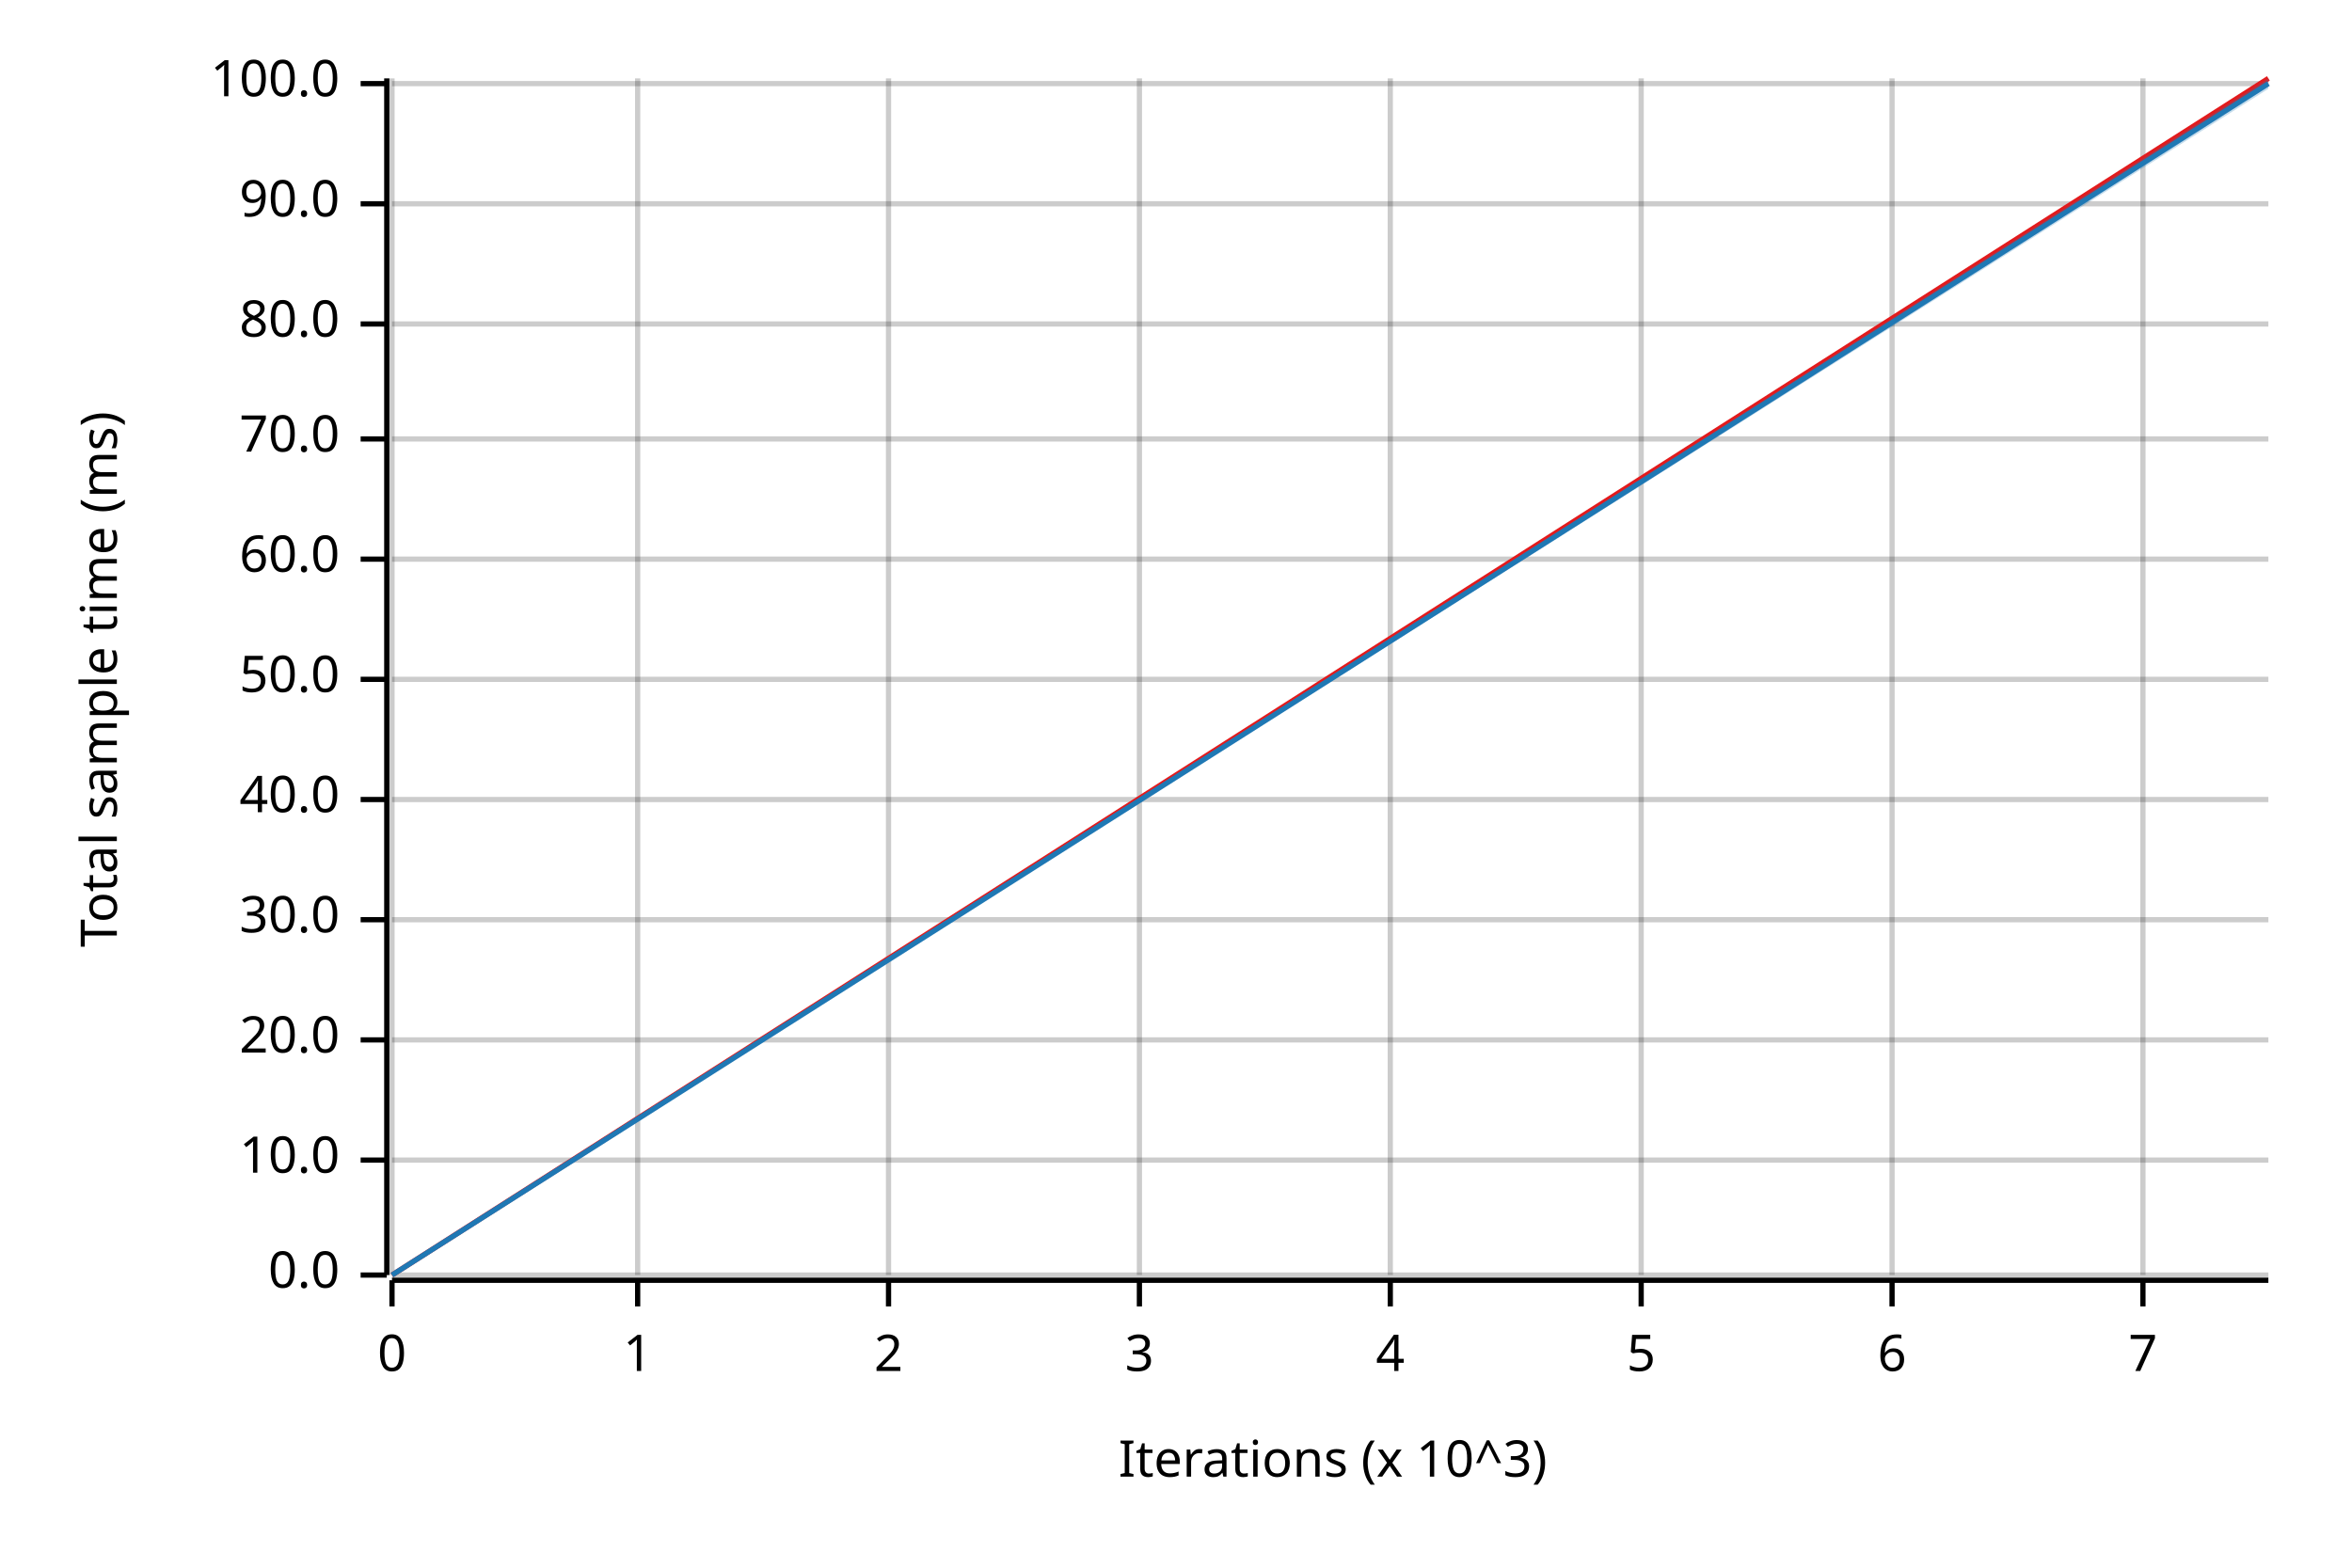
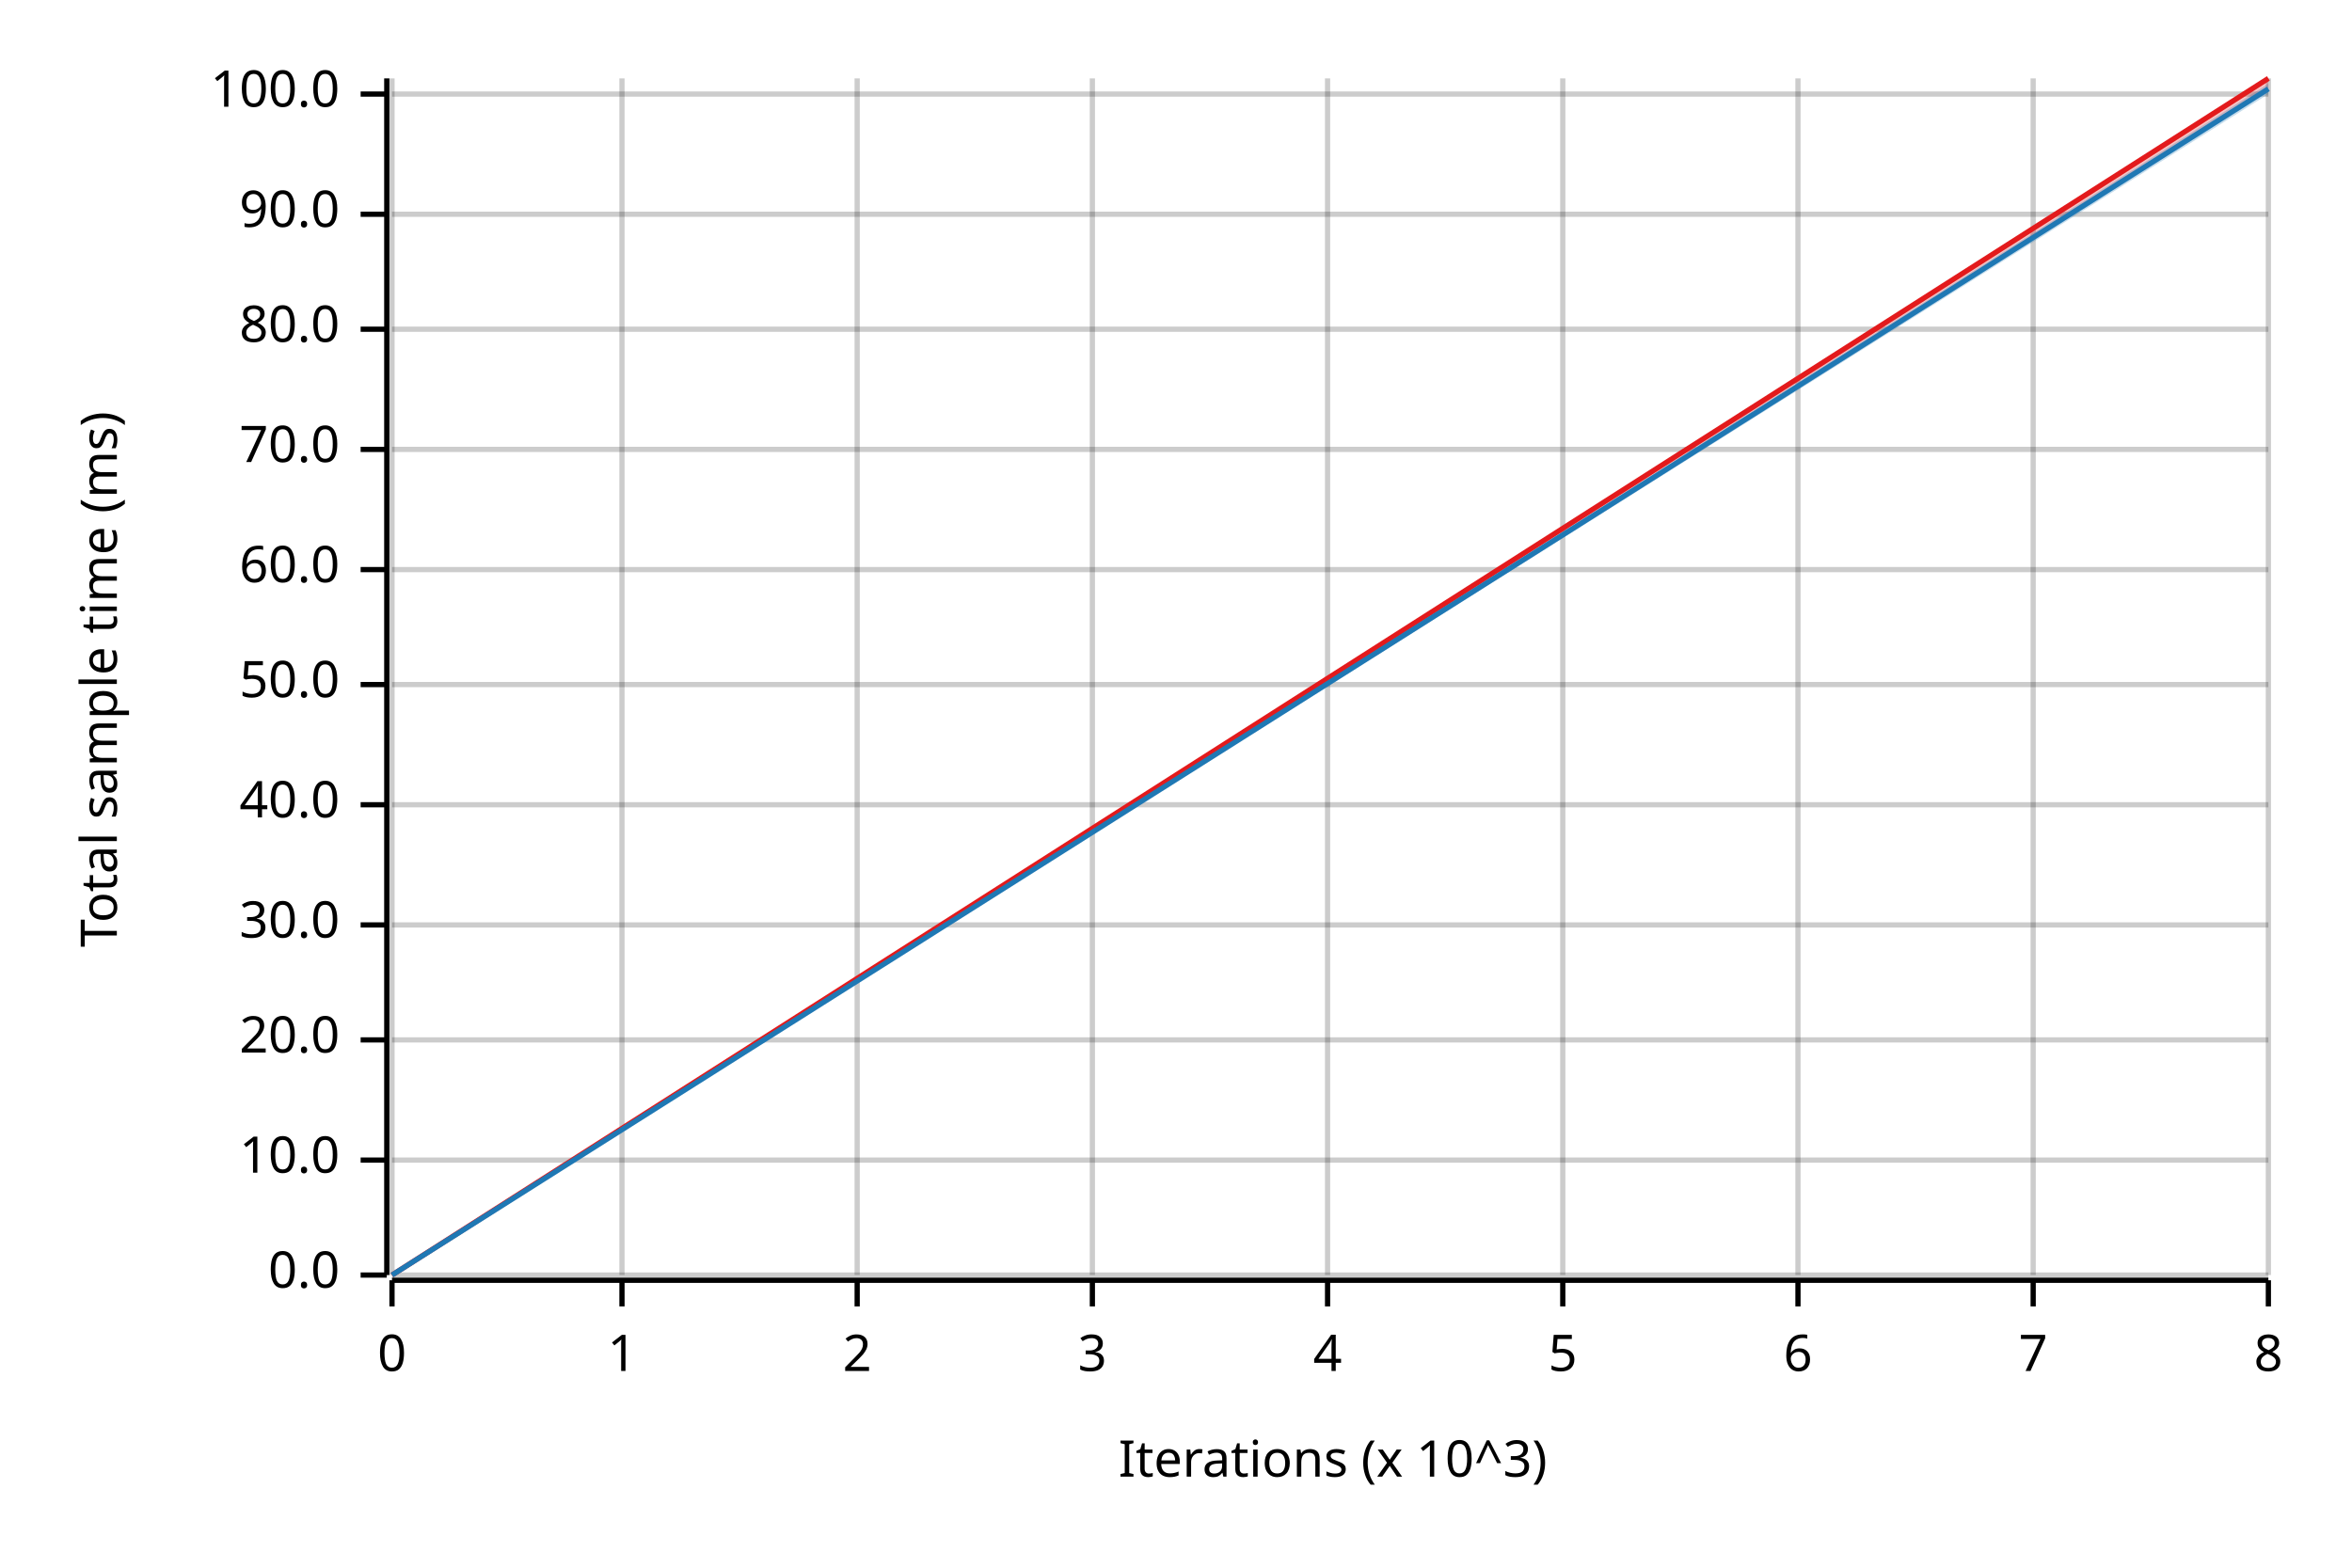
<svg xmlns="http://www.w3.org/2000/svg" width="450" height="300" viewBox="0 0 450 300">
  <text x="15" y="130" dy="0.76em" text-anchor="middle" font-family="sans-serif" font-size="9.677" opacity="1" fill="#000000" transform="rotate(270, 15, 130)">
Total sample time (ms)
</text>
  <text x="255" y="285" dy="-0.5ex" text-anchor="middle" font-family="sans-serif" font-size="9.677" opacity="1" fill="#000000">
Iterations (x 10^3)
</text>
  <line opacity="0.2" stroke="#000000" stroke-width="1" x1="75" y1="244" x2="75" y2="15" />
-   <line opacity="0.2" stroke="#000000" stroke-width="1" x1="122" y1="244" x2="122" y2="15" />
-   <line opacity="0.2" stroke="#000000" stroke-width="1" x1="170" y1="244" x2="170" y2="15" />
-   <line opacity="0.2" stroke="#000000" stroke-width="1" x1="218" y1="244" x2="218" y2="15" />
-   <line opacity="0.2" stroke="#000000" stroke-width="1" x1="266" y1="244" x2="266" y2="15" />
-   <line opacity="0.2" stroke="#000000" stroke-width="1" x1="314" y1="244" x2="314" y2="15" />
-   <line opacity="0.2" stroke="#000000" stroke-width="1" x1="362" y1="244" x2="362" y2="15" />
-   <line opacity="0.2" stroke="#000000" stroke-width="1" x1="410" y1="244" x2="410" y2="15" />
+   <line opacity="0.2" stroke="#000000" stroke-width="1" x1="119" y1="244" x2="119" y2="15" />
+   <line opacity="0.2" stroke="#000000" stroke-width="1" x1="164" y1="244" x2="164" y2="15" />
+   <line opacity="0.2" stroke="#000000" stroke-width="1" x1="209" y1="244" x2="209" y2="15" />
+   <line opacity="0.2" stroke="#000000" stroke-width="1" x1="254" y1="244" x2="254" y2="15" />
+   <line opacity="0.2" stroke="#000000" stroke-width="1" x1="299" y1="244" x2="299" y2="15" />
+   <line opacity="0.2" stroke="#000000" stroke-width="1" x1="344" y1="244" x2="344" y2="15" />
+   <line opacity="0.2" stroke="#000000" stroke-width="1" x1="389" y1="244" x2="389" y2="15" />
+   <line opacity="0.2" stroke="#000000" stroke-width="1" x1="434" y1="244" x2="434" y2="15" />
  <line opacity="0.2" stroke="#000000" stroke-width="1" x1="75" y1="244" x2="434" y2="244" />
  <line opacity="0.2" stroke="#000000" stroke-width="1" x1="75" y1="222" x2="434" y2="222" />
  <line opacity="0.2" stroke="#000000" stroke-width="1" x1="75" y1="199" x2="434" y2="199" />
-   <line opacity="0.2" stroke="#000000" stroke-width="1" x1="75" y1="176" x2="434" y2="176" />
-   <line opacity="0.2" stroke="#000000" stroke-width="1" x1="75" y1="153" x2="434" y2="153" />
-   <line opacity="0.2" stroke="#000000" stroke-width="1" x1="75" y1="130" x2="434" y2="130" />
-   <line opacity="0.2" stroke="#000000" stroke-width="1" x1="75" y1="107" x2="434" y2="107" />
-   <line opacity="0.2" stroke="#000000" stroke-width="1" x1="75" y1="84" x2="434" y2="84" />
-   <line opacity="0.2" stroke="#000000" stroke-width="1" x1="75" y1="62" x2="434" y2="62" />
-   <line opacity="0.2" stroke="#000000" stroke-width="1" x1="75" y1="39" x2="434" y2="39" />
-   <line opacity="0.2" stroke="#000000" stroke-width="1" x1="75" y1="16" x2="434" y2="16" />
+   <line opacity="0.2" stroke="#000000" stroke-width="1" x1="75" y1="177" x2="434" y2="177" />
+   <line opacity="0.2" stroke="#000000" stroke-width="1" x1="75" y1="154" x2="434" y2="154" />
+   <line opacity="0.2" stroke="#000000" stroke-width="1" x1="75" y1="131" x2="434" y2="131" />
+   <line opacity="0.2" stroke="#000000" stroke-width="1" x1="75" y1="109" x2="434" y2="109" />
+   <line opacity="0.2" stroke="#000000" stroke-width="1" x1="75" y1="86" x2="434" y2="86" />
+   <line opacity="0.2" stroke="#000000" stroke-width="1" x1="75" y1="63" x2="434" y2="63" />
+   <line opacity="0.2" stroke="#000000" stroke-width="1" x1="75" y1="41" x2="434" y2="41" />
+   <line opacity="0.2" stroke="#000000" stroke-width="1" x1="75" y1="18" x2="434" y2="18" />
  <polyline fill="none" opacity="1" stroke="#000000" stroke-width="1" points="74,15 74,244 " />
  <text x="65" y="244" dy="0.5ex" text-anchor="end" font-family="sans-serif" font-size="9.677" opacity="1" fill="#000000">
0.0
</text>
  <polyline fill="none" opacity="1" stroke="#000000" stroke-width="1" points="69,244 74,244 " />
  <text x="65" y="222" dy="0.5ex" text-anchor="end" font-family="sans-serif" font-size="9.677" opacity="1" fill="#000000">
10.0
</text>
  <polyline fill="none" opacity="1" stroke="#000000" stroke-width="1" points="69,222 74,222 " />
  <text x="65" y="199" dy="0.5ex" text-anchor="end" font-family="sans-serif" font-size="9.677" opacity="1" fill="#000000">
20.0
</text>
  <polyline fill="none" opacity="1" stroke="#000000" stroke-width="1" points="69,199 74,199 " />
-   <text x="65" y="176" dy="0.5ex" text-anchor="end" font-family="sans-serif" font-size="9.677" opacity="1" fill="#000000">
+   <text x="65" y="177" dy="0.5ex" text-anchor="end" font-family="sans-serif" font-size="9.677" opacity="1" fill="#000000">
30.0
</text>
-   <polyline fill="none" opacity="1" stroke="#000000" stroke-width="1" points="69,176 74,176 " />
-   <text x="65" y="153" dy="0.5ex" text-anchor="end" font-family="sans-serif" font-size="9.677" opacity="1" fill="#000000">
+   <polyline fill="none" opacity="1" stroke="#000000" stroke-width="1" points="69,177 74,177 " />
+   <text x="65" y="154" dy="0.5ex" text-anchor="end" font-family="sans-serif" font-size="9.677" opacity="1" fill="#000000">
40.0
</text>
-   <polyline fill="none" opacity="1" stroke="#000000" stroke-width="1" points="69,153 74,153 " />
-   <text x="65" y="130" dy="0.5ex" text-anchor="end" font-family="sans-serif" font-size="9.677" opacity="1" fill="#000000">
+   <polyline fill="none" opacity="1" stroke="#000000" stroke-width="1" points="69,154 74,154 " />
+   <text x="65" y="131" dy="0.5ex" text-anchor="end" font-family="sans-serif" font-size="9.677" opacity="1" fill="#000000">
50.0
</text>
-   <polyline fill="none" opacity="1" stroke="#000000" stroke-width="1" points="69,130 74,130 " />
-   <text x="65" y="107" dy="0.5ex" text-anchor="end" font-family="sans-serif" font-size="9.677" opacity="1" fill="#000000">
+   <polyline fill="none" opacity="1" stroke="#000000" stroke-width="1" points="69,131 74,131 " />
+   <text x="65" y="109" dy="0.5ex" text-anchor="end" font-family="sans-serif" font-size="9.677" opacity="1" fill="#000000">
60.0
</text>
-   <polyline fill="none" opacity="1" stroke="#000000" stroke-width="1" points="69,107 74,107 " />
-   <text x="65" y="84" dy="0.5ex" text-anchor="end" font-family="sans-serif" font-size="9.677" opacity="1" fill="#000000">
+   <polyline fill="none" opacity="1" stroke="#000000" stroke-width="1" points="69,109 74,109 " />
+   <text x="65" y="86" dy="0.5ex" text-anchor="end" font-family="sans-serif" font-size="9.677" opacity="1" fill="#000000">
70.0
</text>
-   <polyline fill="none" opacity="1" stroke="#000000" stroke-width="1" points="69,84 74,84 " />
-   <text x="65" y="62" dy="0.5ex" text-anchor="end" font-family="sans-serif" font-size="9.677" opacity="1" fill="#000000">
+   <polyline fill="none" opacity="1" stroke="#000000" stroke-width="1" points="69,86 74,86 " />
+   <text x="65" y="63" dy="0.5ex" text-anchor="end" font-family="sans-serif" font-size="9.677" opacity="1" fill="#000000">
80.0
</text>
-   <polyline fill="none" opacity="1" stroke="#000000" stroke-width="1" points="69,62 74,62 " />
-   <text x="65" y="39" dy="0.5ex" text-anchor="end" font-family="sans-serif" font-size="9.677" opacity="1" fill="#000000">
+   <polyline fill="none" opacity="1" stroke="#000000" stroke-width="1" points="69,63 74,63 " />
+   <text x="65" y="41" dy="0.5ex" text-anchor="end" font-family="sans-serif" font-size="9.677" opacity="1" fill="#000000">
90.0
</text>
-   <polyline fill="none" opacity="1" stroke="#000000" stroke-width="1" points="69,39 74,39 " />
-   <text x="65" y="16" dy="0.5ex" text-anchor="end" font-family="sans-serif" font-size="9.677" opacity="1" fill="#000000">
+   <polyline fill="none" opacity="1" stroke="#000000" stroke-width="1" points="69,41 74,41 " />
+   <text x="65" y="18" dy="0.5ex" text-anchor="end" font-family="sans-serif" font-size="9.677" opacity="1" fill="#000000">
100.0
</text>
-   <polyline fill="none" opacity="1" stroke="#000000" stroke-width="1" points="69,16 74,16 " />
+   <polyline fill="none" opacity="1" stroke="#000000" stroke-width="1" points="69,18 74,18 " />
  <polyline fill="none" opacity="1" stroke="#000000" stroke-width="1" points="75,245 434,245 " />
  <text x="75" y="255" dy="0.76em" text-anchor="middle" font-family="sans-serif" font-size="9.677" opacity="1" fill="#000000">
0
</text>
  <polyline fill="none" opacity="1" stroke="#000000" stroke-width="1" points="75,245 75,250 " />
-   <text x="122" y="255" dy="0.76em" text-anchor="middle" font-family="sans-serif" font-size="9.677" opacity="1" fill="#000000">
+   <text x="119" y="255" dy="0.76em" text-anchor="middle" font-family="sans-serif" font-size="9.677" opacity="1" fill="#000000">
1
</text>
-   <polyline fill="none" opacity="1" stroke="#000000" stroke-width="1" points="122,245 122,250 " />
-   <text x="170" y="255" dy="0.76em" text-anchor="middle" font-family="sans-serif" font-size="9.677" opacity="1" fill="#000000">
+   <polyline fill="none" opacity="1" stroke="#000000" stroke-width="1" points="119,245 119,250 " />
+   <text x="164" y="255" dy="0.76em" text-anchor="middle" font-family="sans-serif" font-size="9.677" opacity="1" fill="#000000">
2
</text>
-   <polyline fill="none" opacity="1" stroke="#000000" stroke-width="1" points="170,245 170,250 " />
-   <text x="218" y="255" dy="0.76em" text-anchor="middle" font-family="sans-serif" font-size="9.677" opacity="1" fill="#000000">
+   <polyline fill="none" opacity="1" stroke="#000000" stroke-width="1" points="164,245 164,250 " />
+   <text x="209" y="255" dy="0.76em" text-anchor="middle" font-family="sans-serif" font-size="9.677" opacity="1" fill="#000000">
3
</text>
-   <polyline fill="none" opacity="1" stroke="#000000" stroke-width="1" points="218,245 218,250 " />
-   <text x="266" y="255" dy="0.76em" text-anchor="middle" font-family="sans-serif" font-size="9.677" opacity="1" fill="#000000">
+   <polyline fill="none" opacity="1" stroke="#000000" stroke-width="1" points="209,245 209,250 " />
+   <text x="254" y="255" dy="0.76em" text-anchor="middle" font-family="sans-serif" font-size="9.677" opacity="1" fill="#000000">
4
</text>
-   <polyline fill="none" opacity="1" stroke="#000000" stroke-width="1" points="266,245 266,250 " />
-   <text x="314" y="255" dy="0.76em" text-anchor="middle" font-family="sans-serif" font-size="9.677" opacity="1" fill="#000000">
+   <polyline fill="none" opacity="1" stroke="#000000" stroke-width="1" points="254,245 254,250 " />
+   <text x="299" y="255" dy="0.76em" text-anchor="middle" font-family="sans-serif" font-size="9.677" opacity="1" fill="#000000">
5
</text>
-   <polyline fill="none" opacity="1" stroke="#000000" stroke-width="1" points="314,245 314,250 " />
-   <text x="362" y="255" dy="0.76em" text-anchor="middle" font-family="sans-serif" font-size="9.677" opacity="1" fill="#000000">
+   <polyline fill="none" opacity="1" stroke="#000000" stroke-width="1" points="299,245 299,250 " />
+   <text x="344" y="255" dy="0.76em" text-anchor="middle" font-family="sans-serif" font-size="9.677" opacity="1" fill="#000000">
6
</text>
-   <polyline fill="none" opacity="1" stroke="#000000" stroke-width="1" points="362,245 362,250 " />
-   <text x="410" y="255" dy="0.76em" text-anchor="middle" font-family="sans-serif" font-size="9.677" opacity="1" fill="#000000">
+   <polyline fill="none" opacity="1" stroke="#000000" stroke-width="1" points="344,245 344,250 " />
+   <text x="389" y="255" dy="0.76em" text-anchor="middle" font-family="sans-serif" font-size="9.677" opacity="1" fill="#000000">
7
</text>
-   <polyline fill="none" opacity="1" stroke="#000000" stroke-width="1" points="410,245 410,250 " />
+   <polyline fill="none" opacity="1" stroke="#000000" stroke-width="1" points="389,245 389,250 " />
+   <text x="434" y="255" dy="0.76em" text-anchor="middle" font-family="sans-serif" font-size="9.677" opacity="1" fill="#000000">
+ 8
+ </text>
+   <polyline fill="none" opacity="1" stroke="#000000" stroke-width="1" points="434,245 434,250 " />
  <polyline fill="none" opacity="1" stroke="#E31A1C" stroke-width="1" points="75,244 434,15 " />
-   <polygon opacity="0.25" fill="#E31A1C" points="75,244 434,16 434,15 " />
-   <polyline fill="none" opacity="1" stroke="#1F78B4" stroke-width="1" points="75,244 434,16 " />
-   <polygon opacity="0.25" fill="#1F78B4" points="75,244 434,17 434,15 " />
+   <polygon opacity="0.25" fill="#E31A1C" points="75,244 434,17 434,15 " />
+   <polyline fill="none" opacity="1" stroke="#1F78B4" stroke-width="1" points="75,244 434,17 " />
+   <polygon opacity="0.25" fill="#1F78B4" points="75,244 434,18 434,16 " />
</svg>
